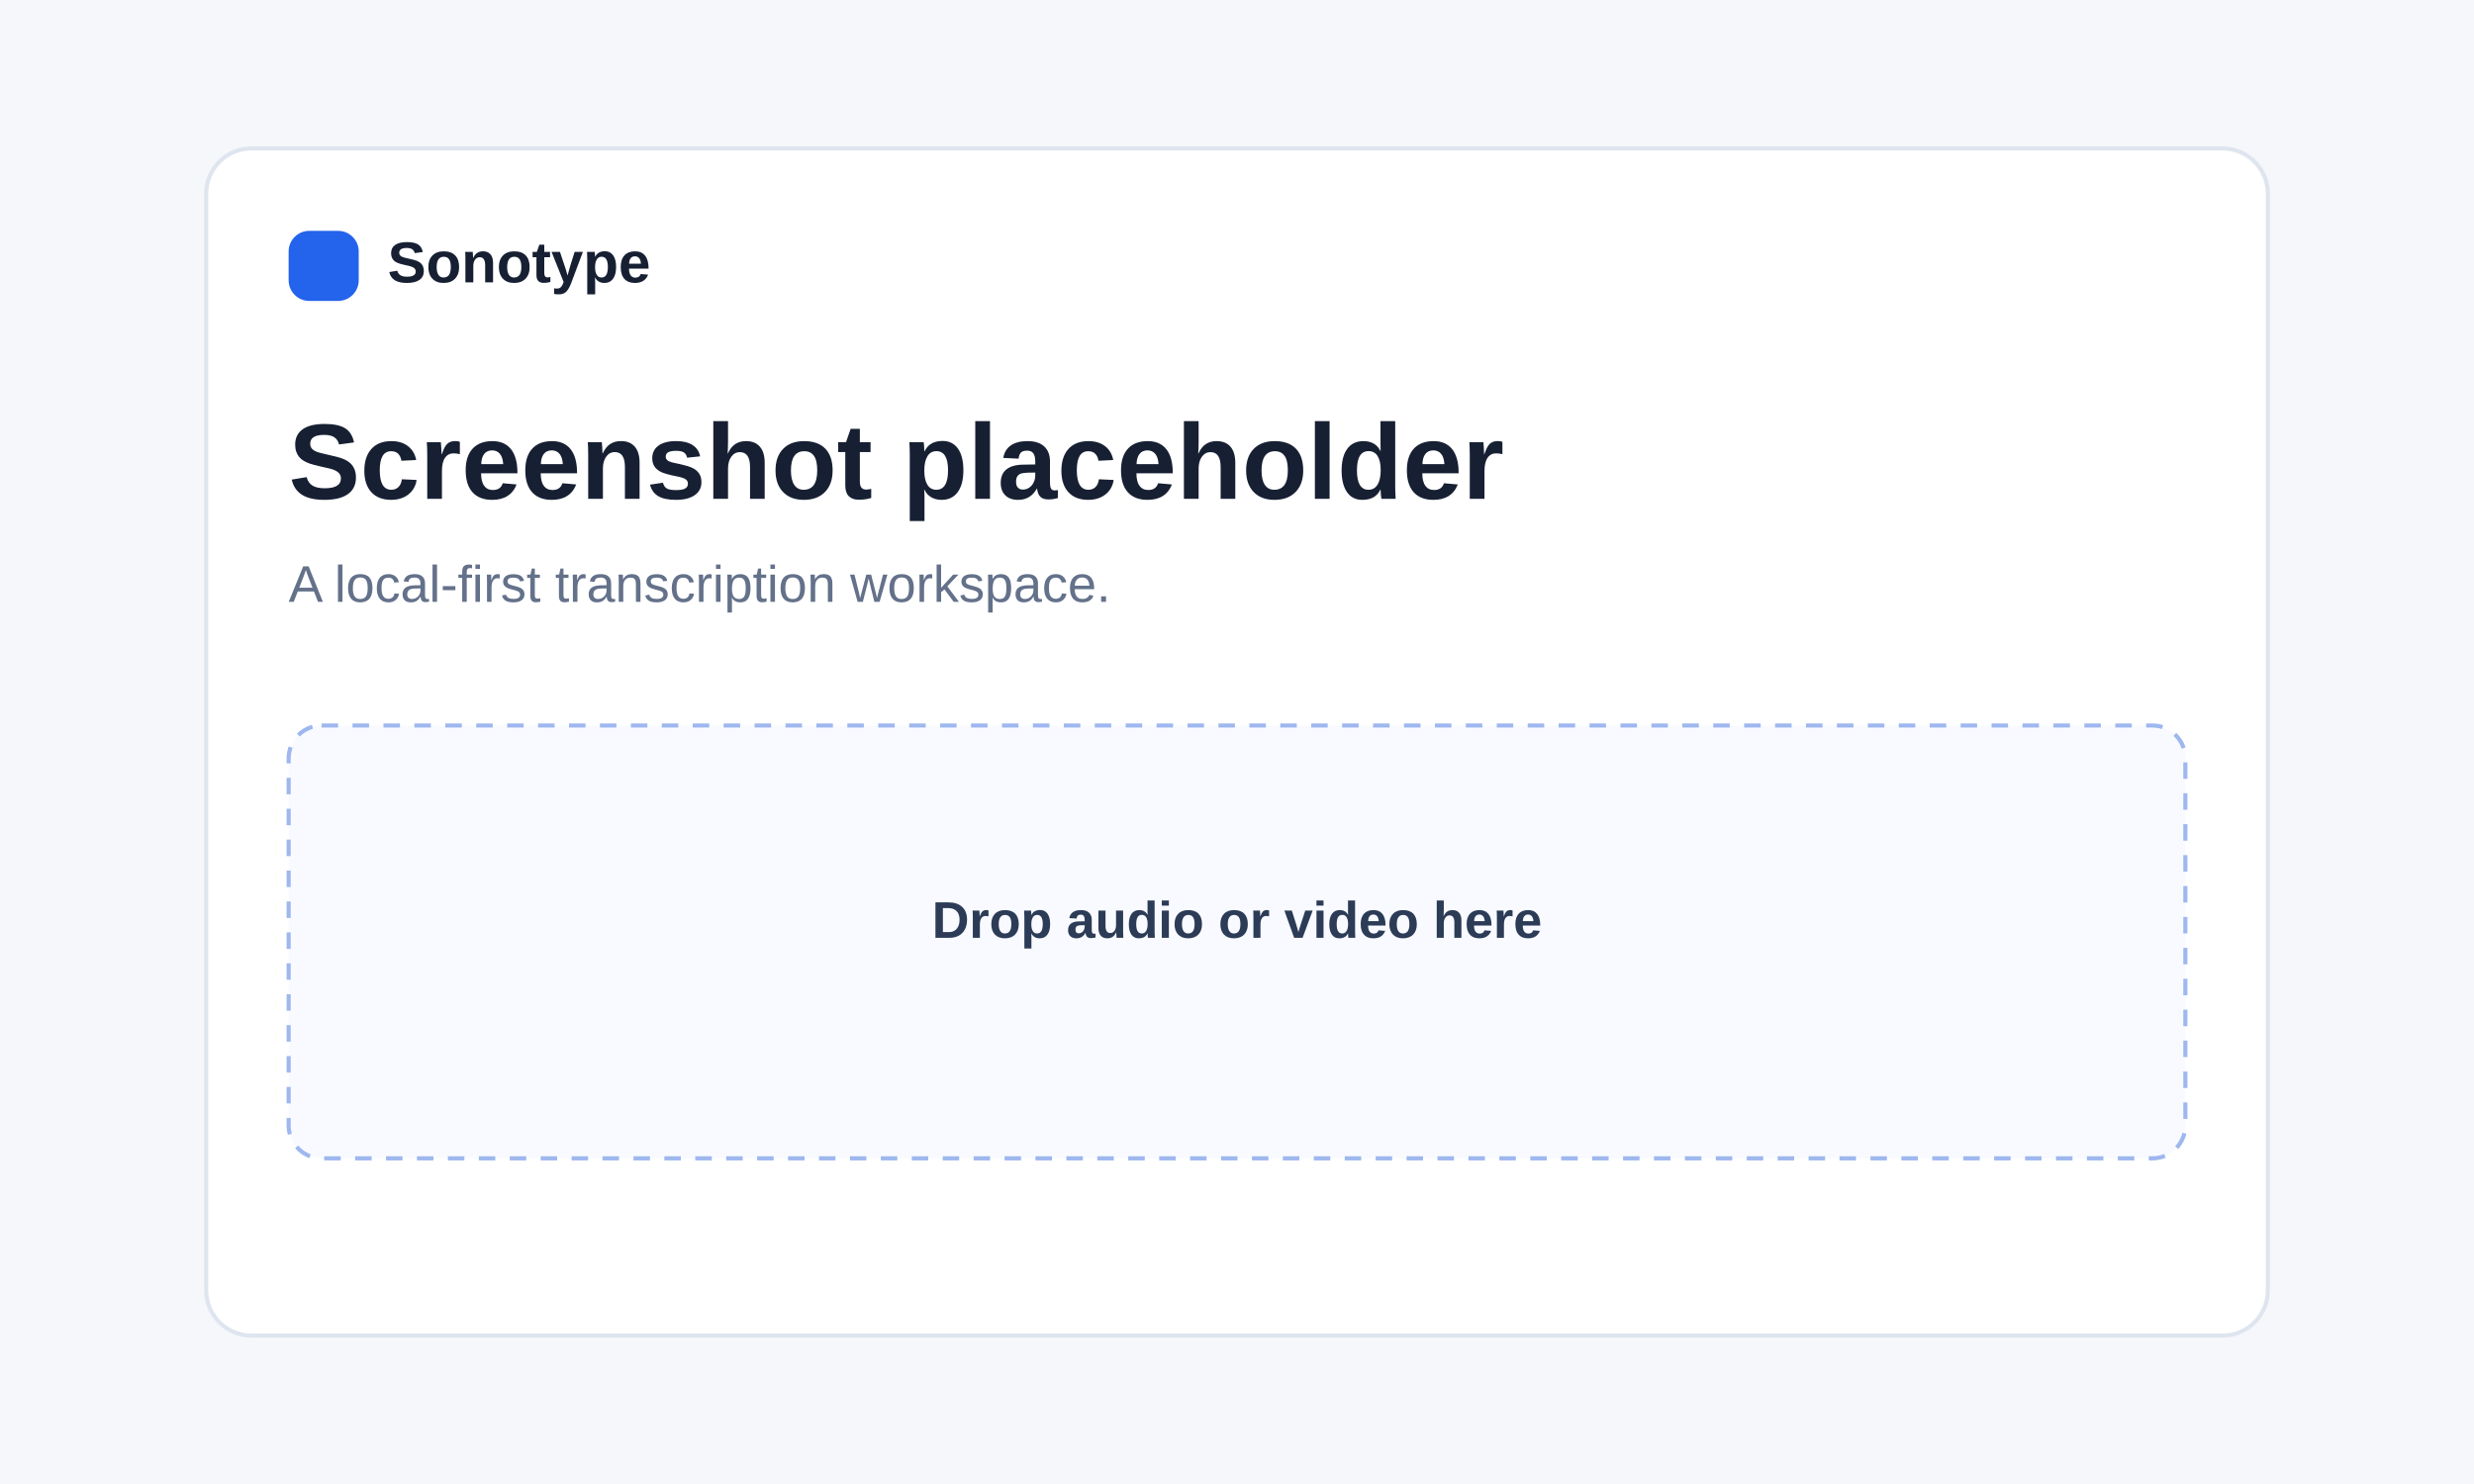
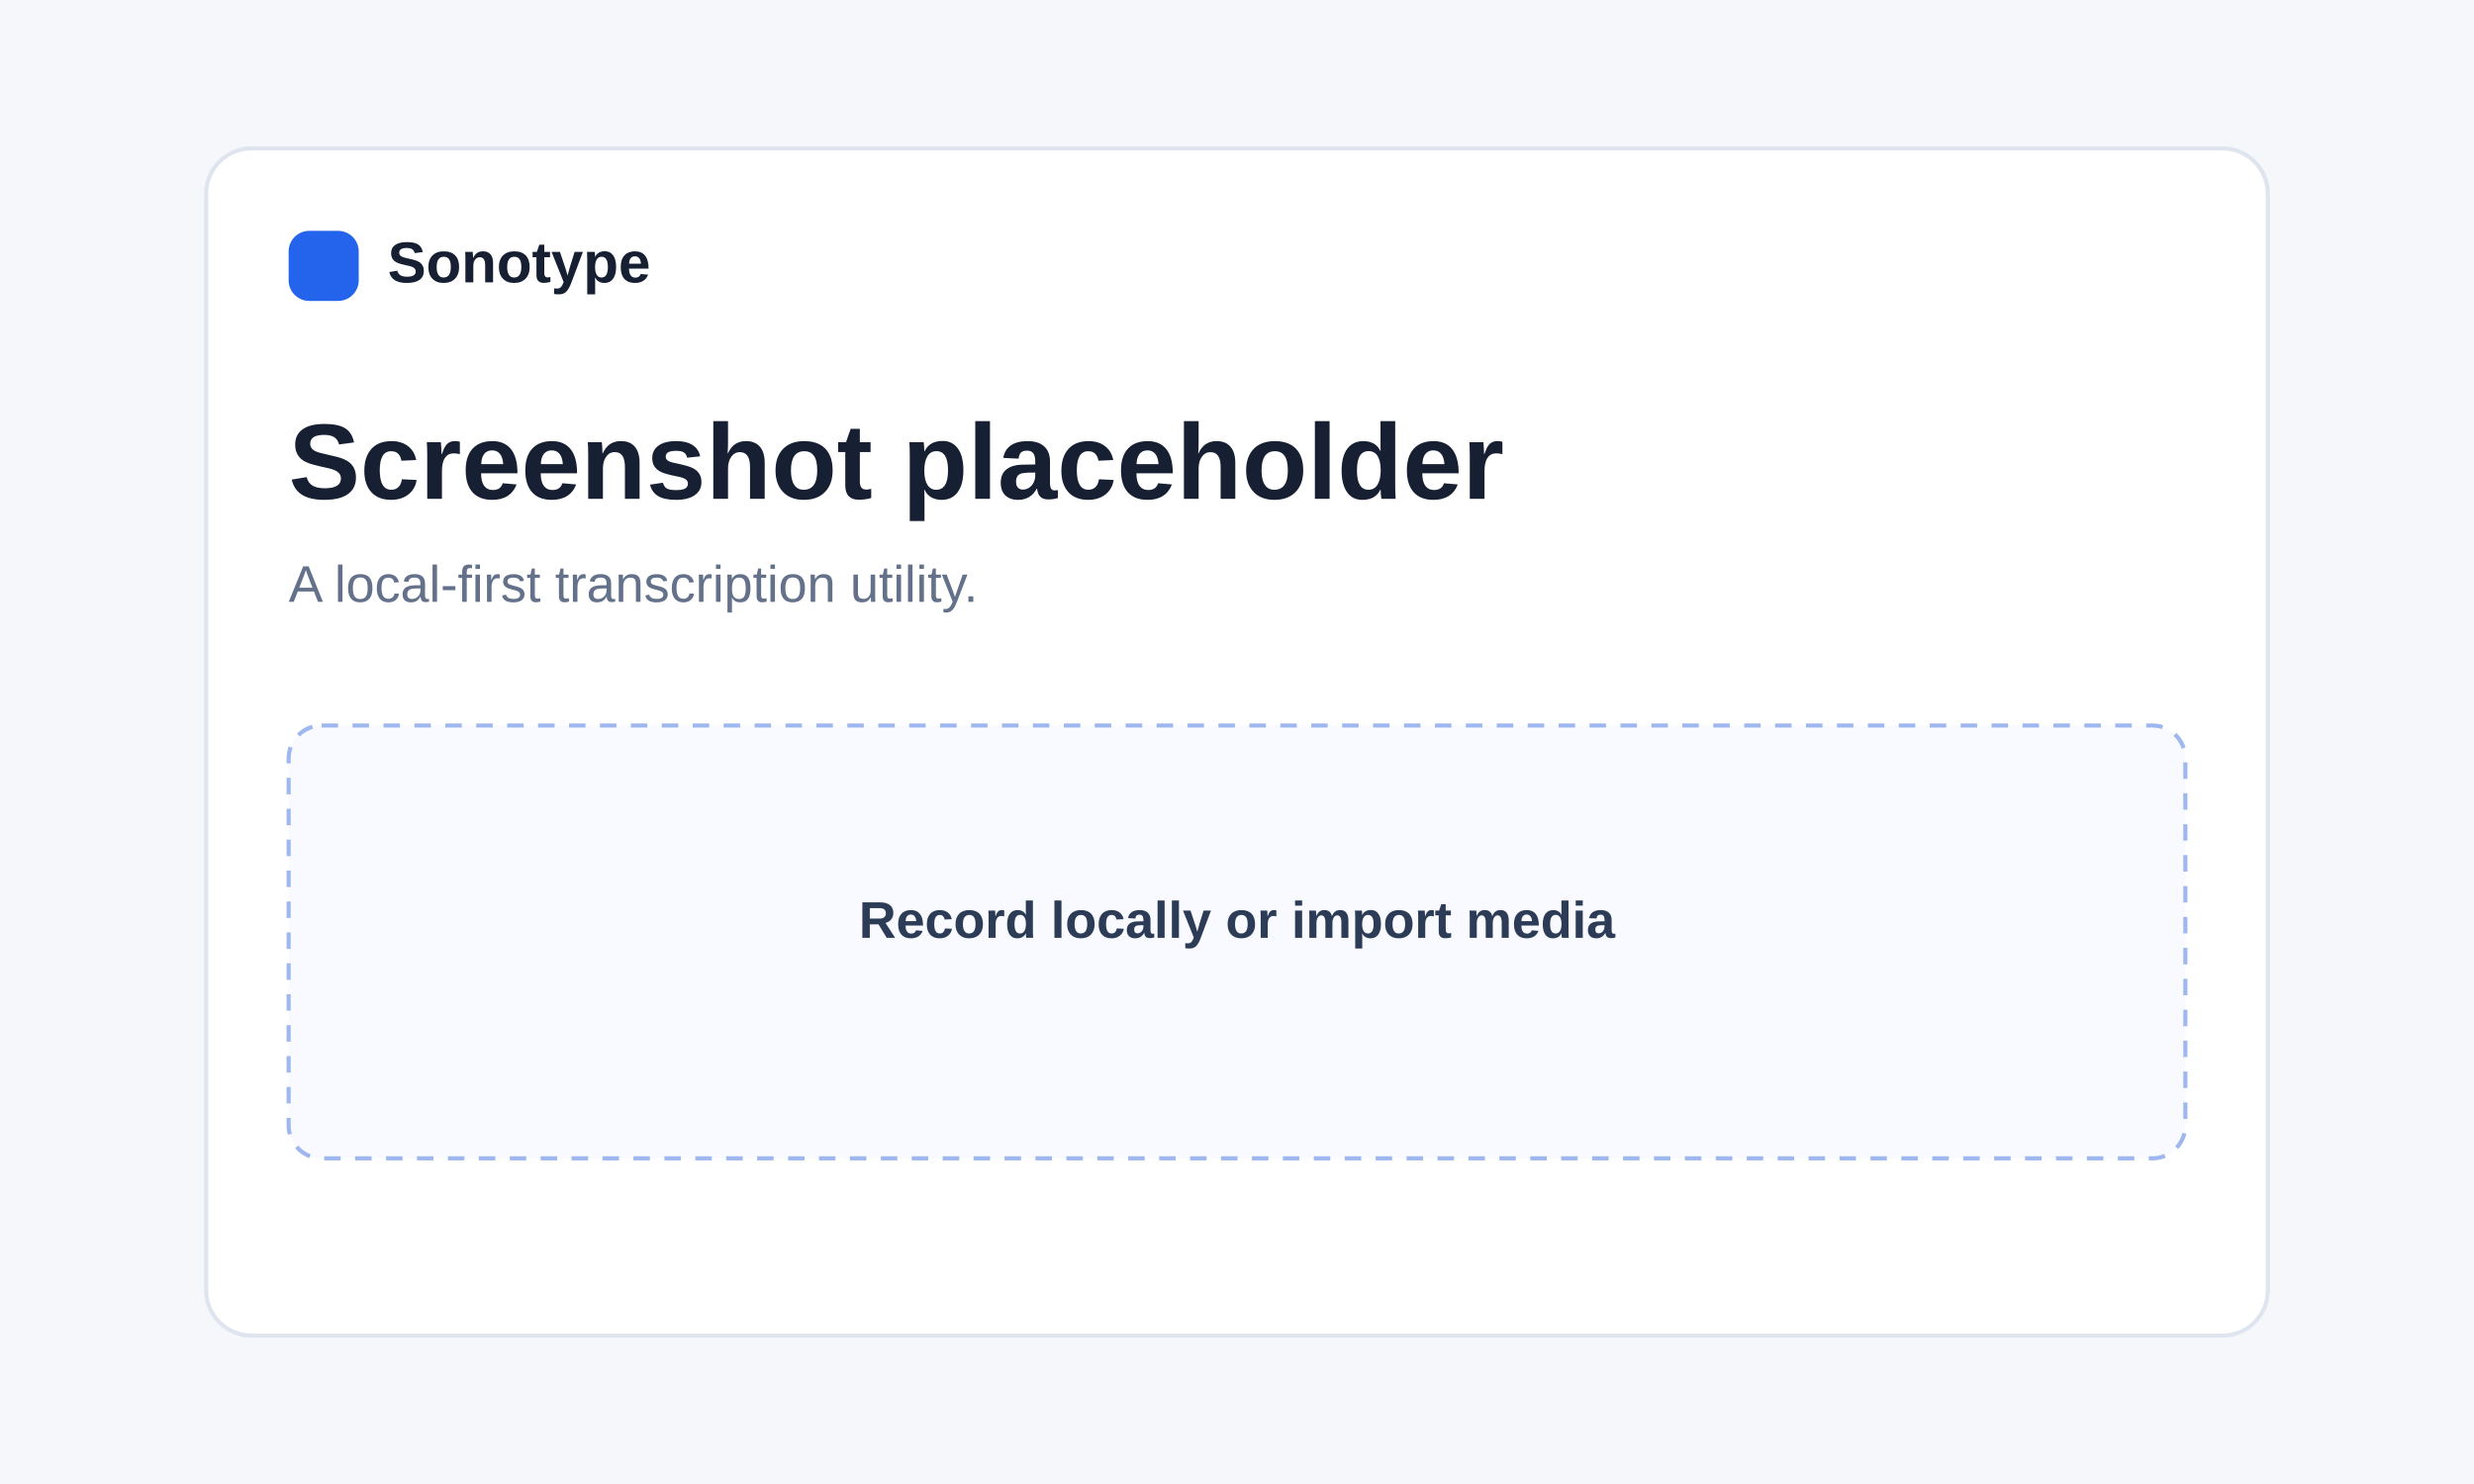
<svg xmlns="http://www.w3.org/2000/svg" width="1200" height="720" viewBox="0 0 1200 720" role="img" aria-label="Sonotype screenshot placeholder">
  <rect width="1200" height="720" fill="#f5f7fb" />
  <rect x="100" y="72" width="1000" height="576" rx="22" fill="#ffffff" stroke="#dfe5ef" stroke-width="2" />
  <rect x="140" y="112" width="34" height="34" rx="10" fill="#2463eb" />
  <text x="188" y="137" font-family="Arial, sans-serif" font-size="28" font-weight="700" fill="#172033">Sonotype</text>
  <text x="140" y="242" font-family="Arial, sans-serif" font-size="52" font-weight="700" fill="#172033">Screenshot placeholder</text>
-   <text x="140" y="292" font-family="Arial, sans-serif" font-size="25" fill="#64718a">A local-first transcription workspace.</text>
+   <text x="140" y="292" font-family="Arial, sans-serif" font-size="25" fill="#64718a">A local-first transcription utility.</text>
  <rect x="140" y="352" width="920" height="210" rx="16" fill="#f8faff" stroke="#9eb7ef" stroke-width="2" stroke-dasharray="8 7" />
-   <text x="600" y="455" text-anchor="middle" font-family="Arial, sans-serif" font-size="25" font-weight="700" fill="#2c3b56">Drop audio or video here</text>
+   <text x="600" y="455" text-anchor="middle" font-family="Arial, sans-serif" font-size="25" font-weight="700" fill="#2c3b56">Record locally or import media</text>
</svg>
